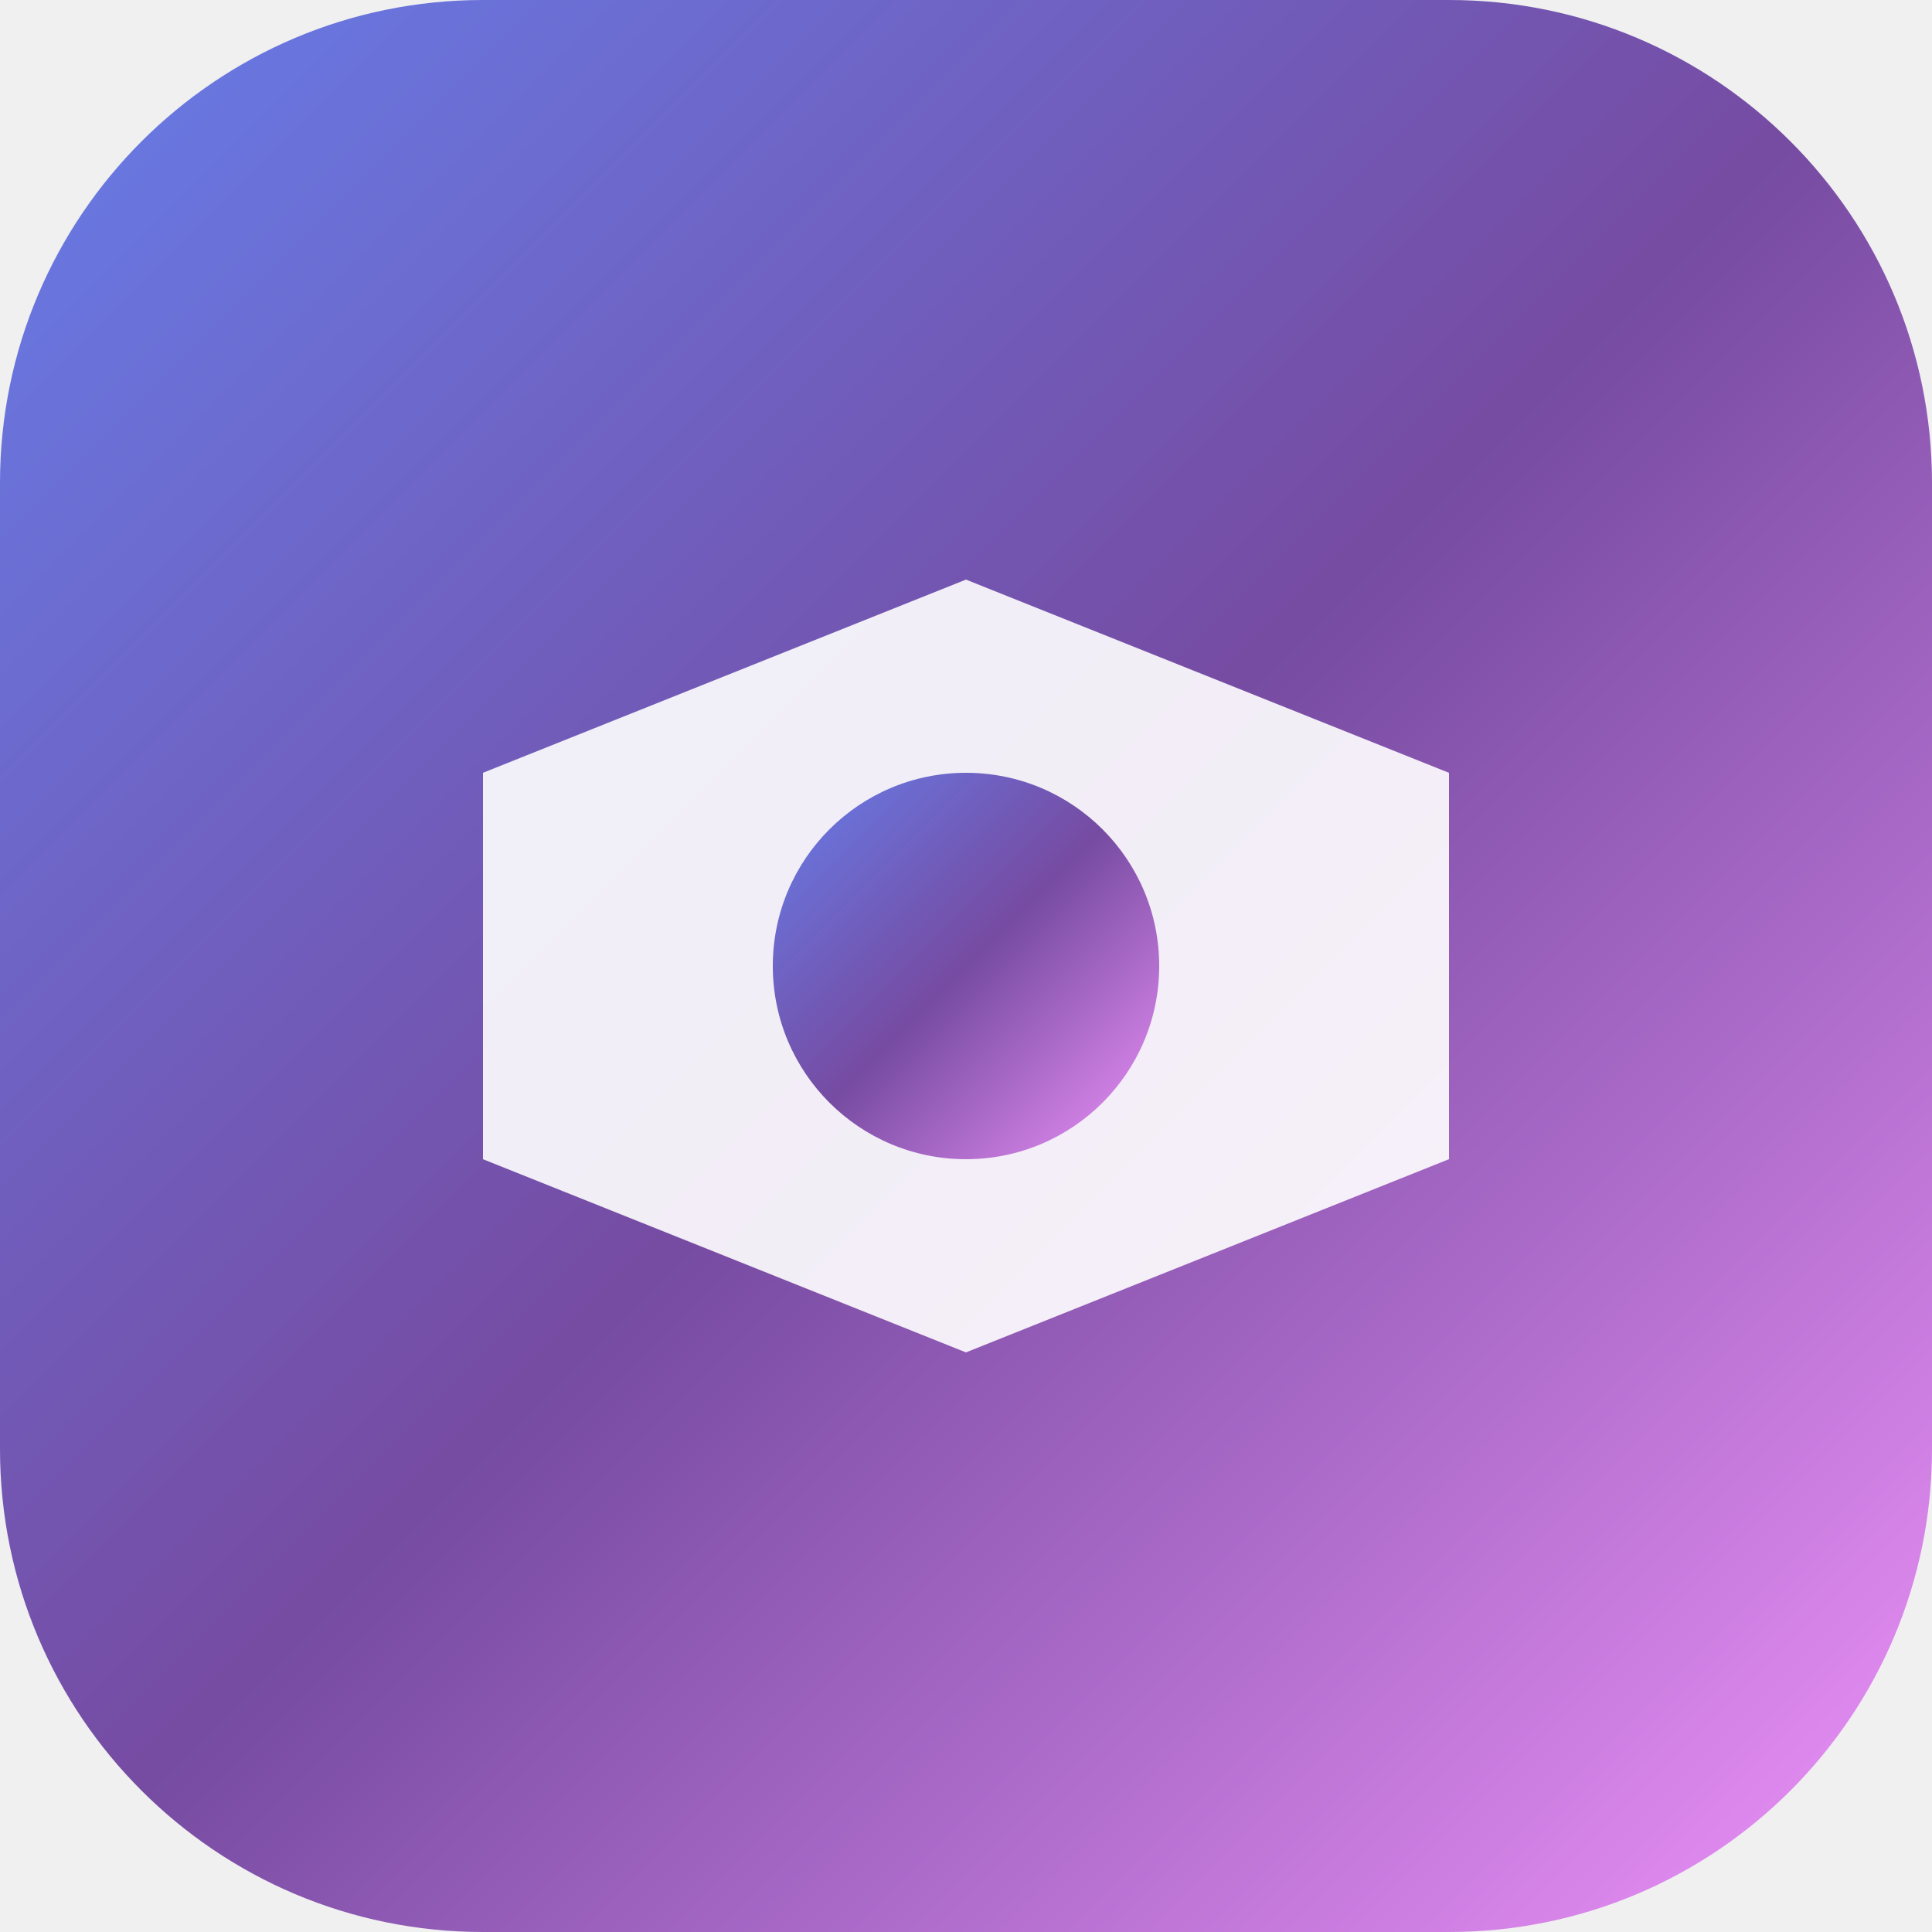
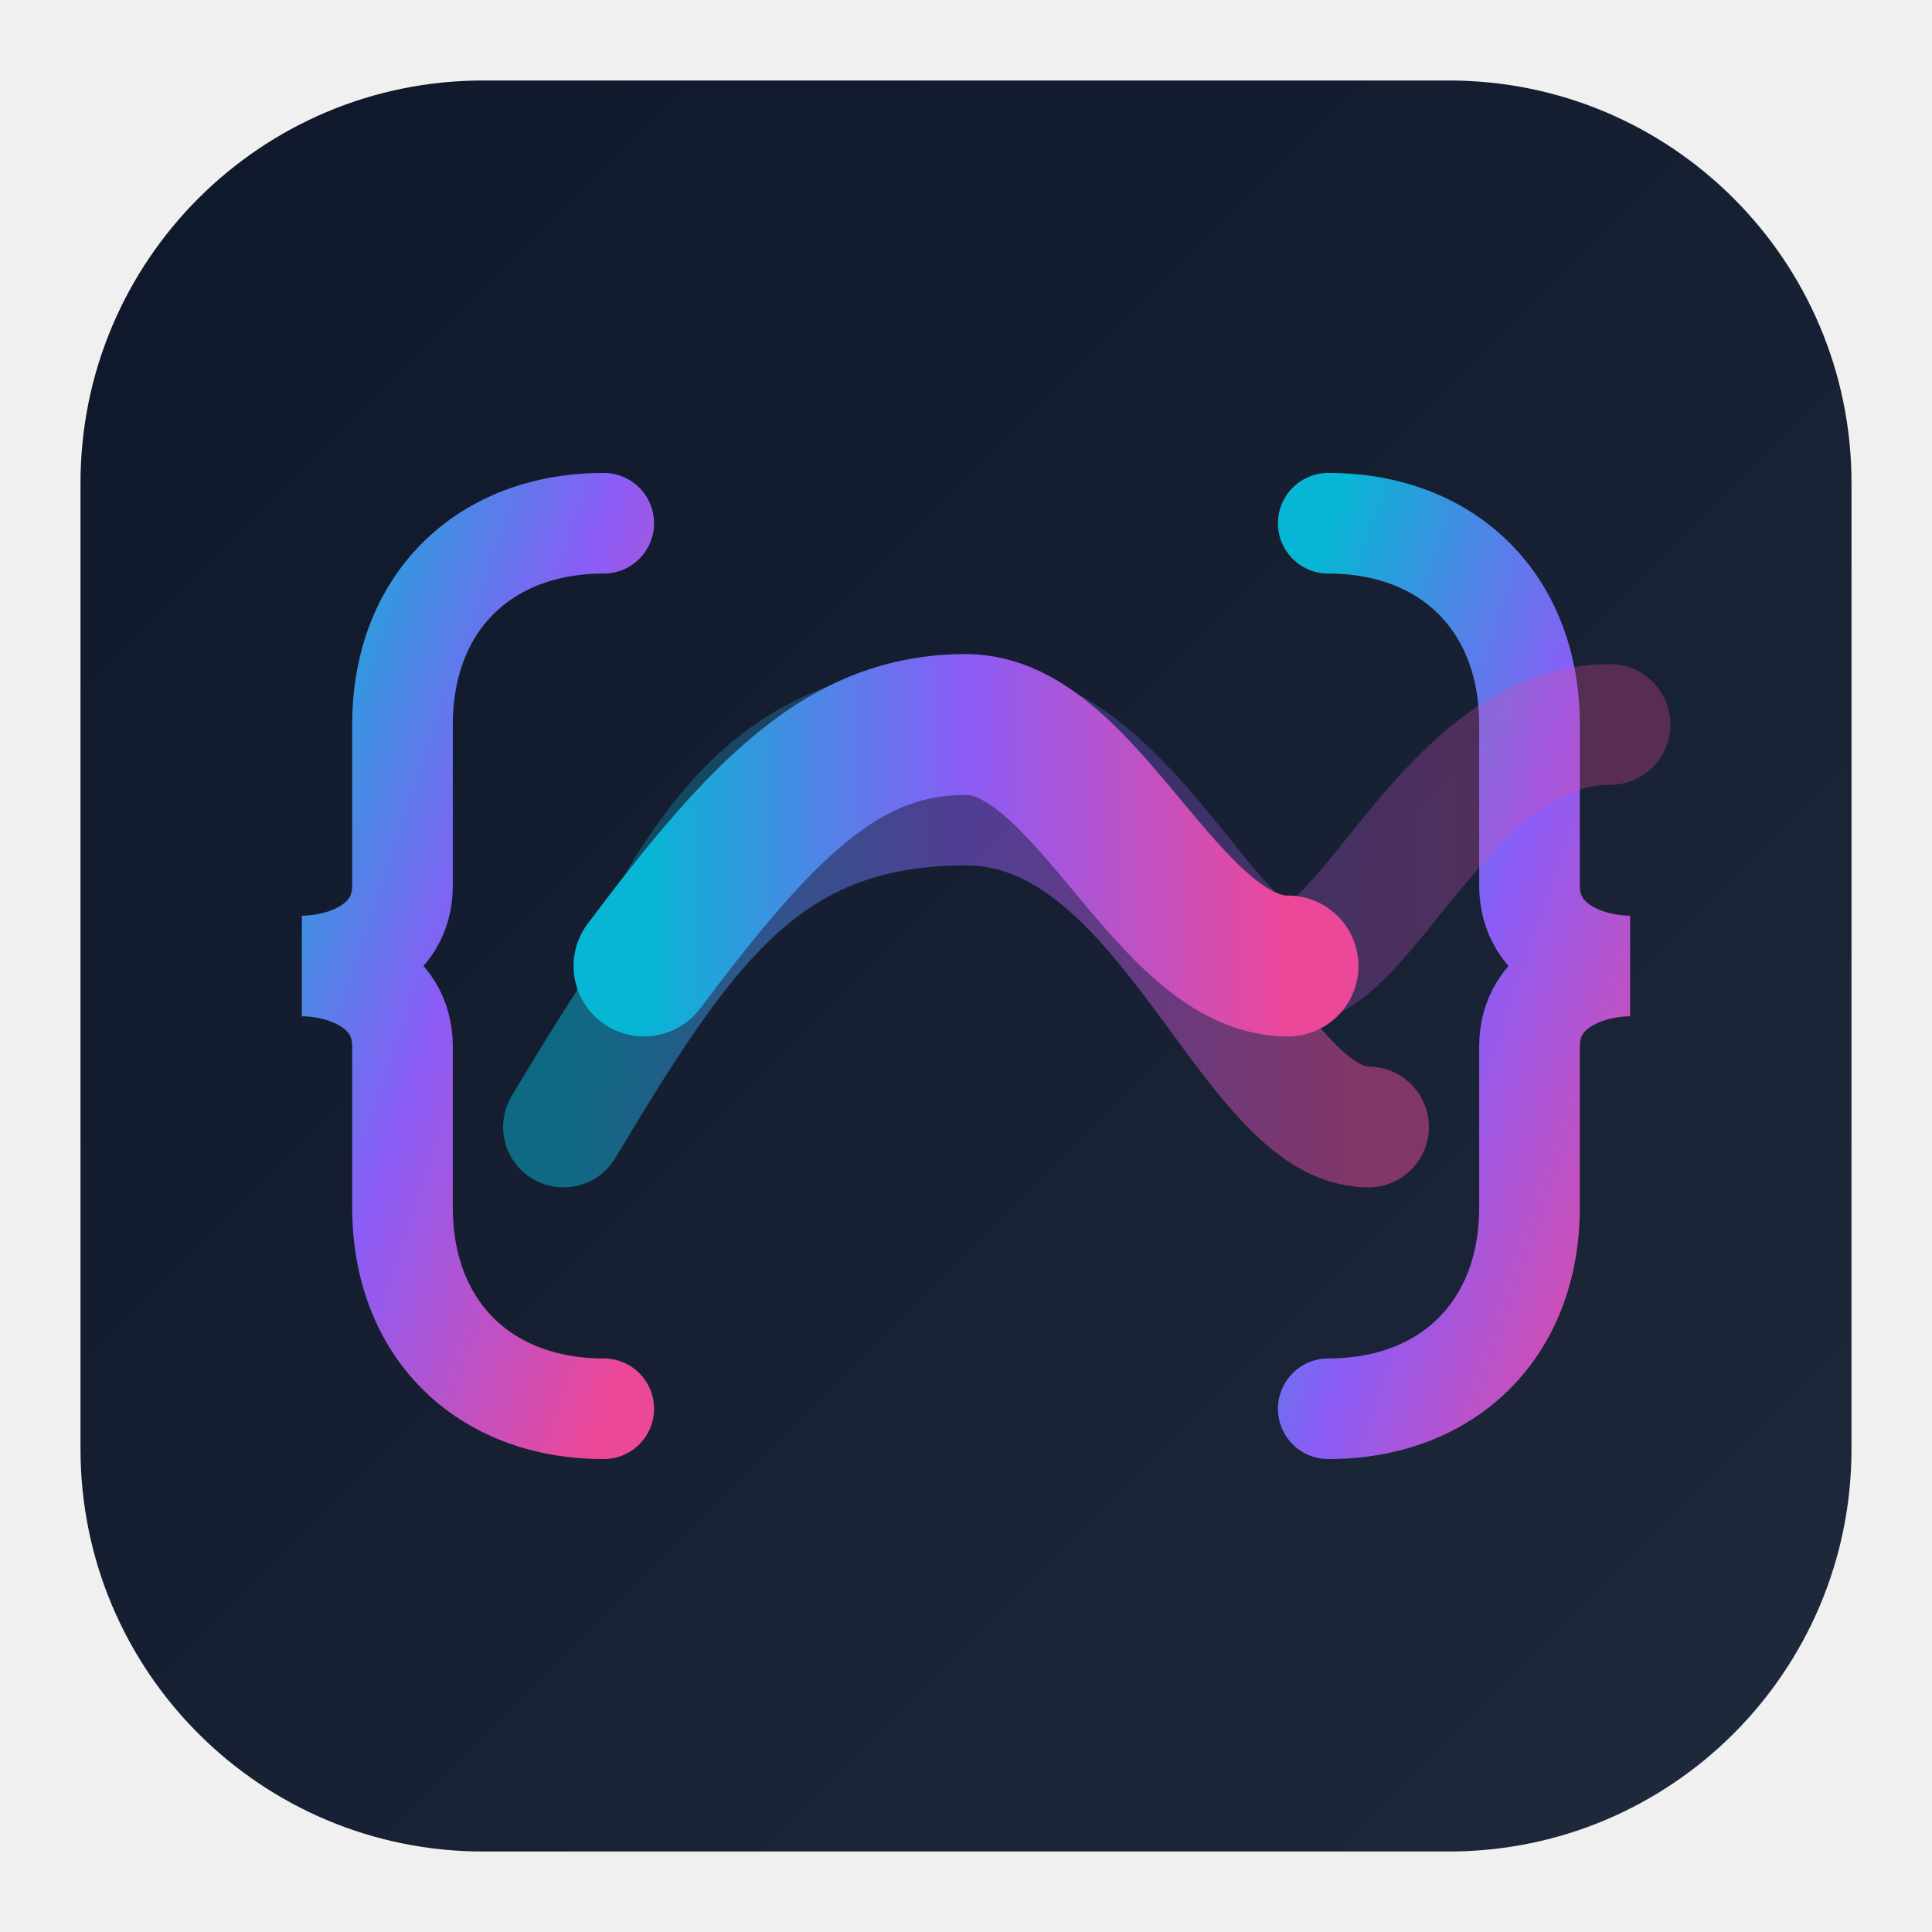
- <svg xmlns="http://www.w3.org/2000/svg" viewBox="0 0 40 40" fill="none">
+ <svg xmlns="http://www.w3.org/2000/svg" viewBox="0 0 48 48" fill="none">
  <defs>
-     <linearGradient id="favicon-gradient" x1="0%" y1="0%" x2="100%" y2="100%">
-       <stop offset="0%" style="stop-color:#667eea;stop-opacity:1" />
-       <stop offset="50%" style="stop-color:#764ba2;stop-opacity:1" />
-       <stop offset="100%" style="stop-color:#f093fb;stop-opacity:1" />
+     <linearGradient id="favicon-bg" x1="0%" y1="0%" x2="100%" y2="100%">
+       <stop offset="0%" stop-color="#0f172a" />
+       <stop offset="100%" stop-color="#1e293b" />
+     </linearGradient>
+     <linearGradient id="favicon-accent" x1="0%" y1="0%" x2="100%" y2="100%">
+       <stop offset="0%" stop-color="#06b6d4" />
+       <stop offset="50%" stop-color="#8b5cf6" />
+       <stop offset="100%" stop-color="#ec4899" />
+     </linearGradient>
+     <linearGradient id="wave-gradient" x1="0%" y1="0%" x2="100%" y2="0%">
+       <stop offset="0%" stop-color="#06b6d4" />
+       <stop offset="50%" stop-color="#8b5cf6" />
+       <stop offset="100%" stop-color="#ec4899" />
    </linearGradient>
  </defs>
-   <rect x="0" y="0" width="40" height="40" rx="10" fill="url(#favicon-gradient)" />
-   <path d="M10 16 L20 12 L30 16 L30 24 L20 28 L10 24 Z" fill="white" fill-opacity="0.9" />
-   <circle cx="20" cy="20" r="4" fill="url(#favicon-gradient)" />
+   <rect x="2" y="2" width="44" height="44" rx="10" fill="url(#favicon-bg)" />
+   <path d="M15 13c-3 0-5 2-5 5v4c0 1.5-1.5 2-2.5 2 1 0 2.5.5 2.5 2v4c0 3 2 5 5 5" stroke="url(#favicon-accent)" stroke-width="2.5" stroke-linecap="round" fill="none" />
+   <path d="M33 13c3 0 5 2 5 5v4c0 1.5 1.5 2 2.5 2-1 0-2.5.5-2.5 2v4c0 3-2 5-5 5" stroke="url(#favicon-accent)" stroke-width="2.5" stroke-linecap="round" fill="none" />
+   <path d="M16 24c2-4 4-6 8-6s6 6 8 6 4-6 8-6" stroke="url(#wave-gradient)" stroke-width="3" stroke-linecap="round" fill="none" opacity="0.3" />
+   <path d="M14 28c3-5 5-8 10-8s7 8 10 8" stroke="url(#wave-gradient)" stroke-width="3" stroke-linecap="round" fill="none" opacity="0.5" />
+   <path d="M16 24c3-4 5-6 8-6s5 6 8 6" stroke="url(#wave-gradient)" stroke-width="3.5" stroke-linecap="round" fill="none" />
</svg>
